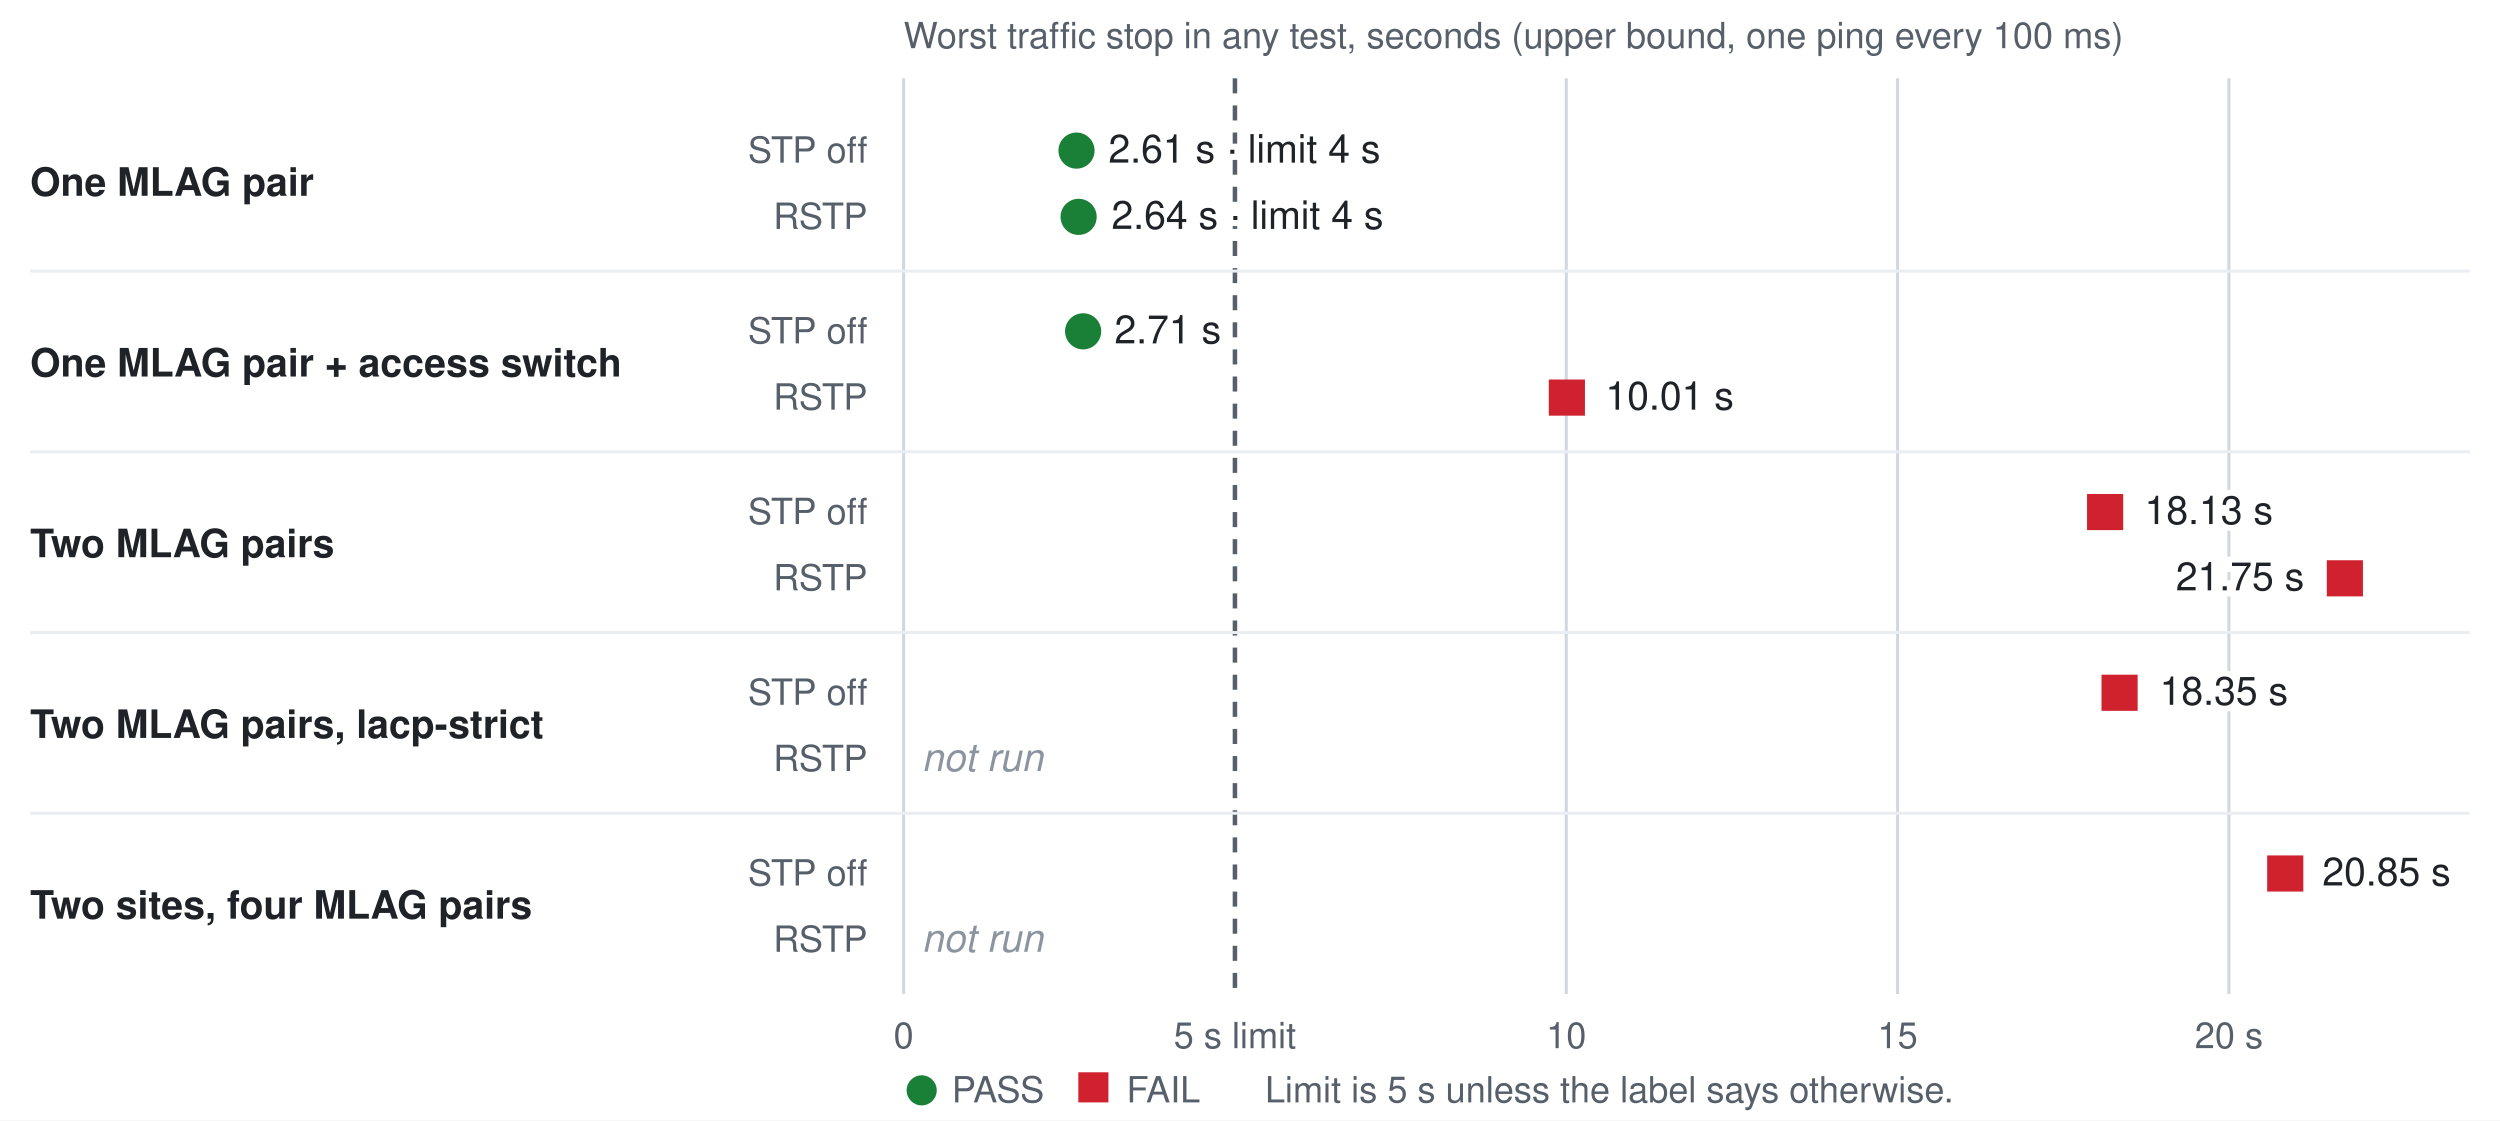
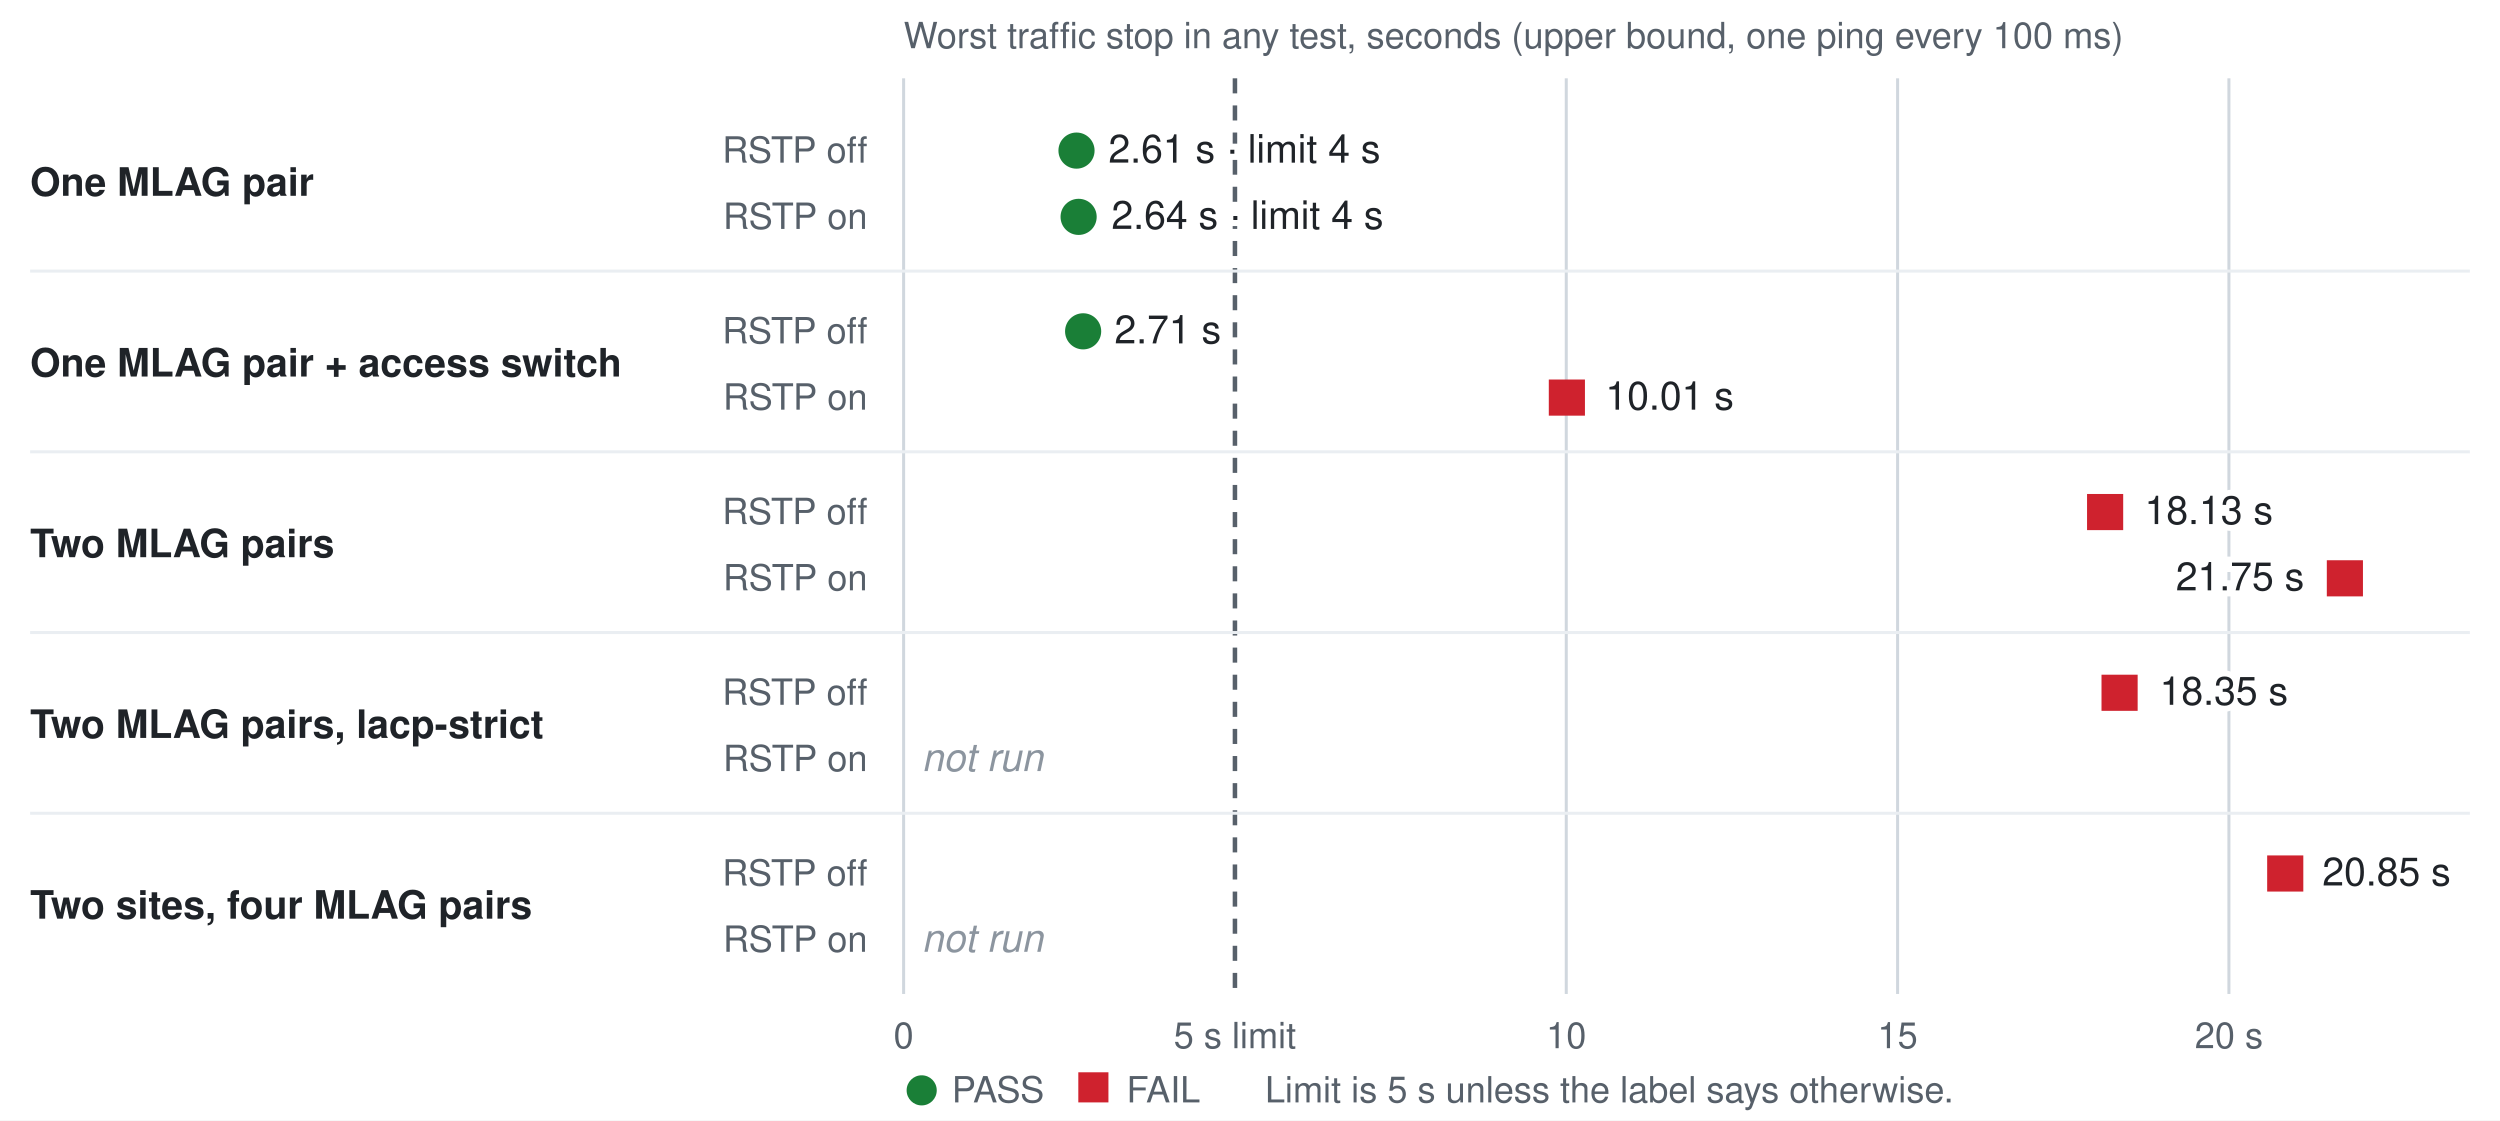
<svg xmlns="http://www.w3.org/2000/svg" width="830" height="372" viewBox="0 0 830 372" font-family="-apple-system, BlinkMacSystemFont, 'Segoe UI', Helvetica, Arial, sans-serif" font-size="13" fill="#1f2328">
  <rect width="830" height="372" fill="#ffffff" />
  <text x="300" y="16" font-size="12" fill="#57606a">Worst traffic stop in any test, seconds (upper bound, one ping every 100 ms)</text>
  <g stroke="#d0d7de" stroke-width="1">
    <line x1="300" y1="26" x2="300" y2="330" />
    <line x1="520" y1="26" x2="520" y2="330" />
    <line x1="630" y1="26" x2="630" y2="330" />
    <line x1="740" y1="26" x2="740" y2="330" />
  </g>
  <line x1="410" y1="26" x2="410" y2="330" stroke="#57606a" stroke-width="1.5" stroke-dasharray="5 4" />
  <g font-size="12" fill="#57606a" text-anchor="middle">
    <text x="300" y="348">0</text>
    <text x="410" y="348">5 s limit</text>
    <text x="520" y="348">10</text>
    <text x="630" y="348">15</text>
    <text x="740" y="348">20 s</text>
  </g>
  <g stroke="#eaeef2" stroke-width="1">
    <line x1="10" y1="90" x2="820" y2="90" />
    <line x1="10" y1="150" x2="820" y2="150" />
    <line x1="10" y1="210" x2="820" y2="210" />
    <line x1="10" y1="270" x2="820" y2="270" />
  </g>
  <g font-weight="600">
    <text x="10" y="65">One MLAG pair</text>
    <text x="10" y="125">One MLAG pair + access switch</text>
    <text x="10" y="185">Two MLAG pairs</text>
    <text x="10" y="245">Two MLAG pairs, lacp-strict</text>
    <text x="10" y="305">Two sites, four MLAG pairs</text>
  </g>
  <g font-size="12" fill="#57606a" text-anchor="end">
-     <text x="288" y="54">STP off</text>
-     <text x="288" y="76">RSTP</text>
-     <text x="288" y="114">STP off</text>
-     <text x="288" y="136">RSTP</text>
-     <text x="288" y="174">STP off</text>
-     <text x="288" y="196">RSTP</text>
-     <text x="288" y="234">STP off</text>
-     <text x="288" y="256">RSTP</text>
-     <text x="288" y="294">STP off</text>
-     <text x="288" y="316">RSTP</text>
+     <text x="288" y="54">RSTP off</text>
+     <text x="288" y="76">RSTP on</text>
+     <text x="288" y="114">RSTP off</text>
+     <text x="288" y="136">RSTP on</text>
+     <text x="288" y="174">RSTP off</text>
+     <text x="288" y="196">RSTP on</text>
+     <text x="288" y="234">RSTP off</text>
+     <text x="288" y="256">RSTP on</text>
+     <text x="288" y="294">RSTP off</text>
+     <text x="288" y="316">RSTP on</text>
  </g>
  <g stroke="#fff" stroke-width="4" paint-order="stroke">
    <circle cx="357.4" cy="50" r="6" fill="#1a7f37" stroke="none" />
    <text x="368" y="54">2.61 s · limit 4 s</text>
    <circle cx="358.1" cy="72" r="6" fill="#1a7f37" stroke="none" />
    <text x="369" y="76">2.64 s · limit 4 s</text>
    <circle cx="359.6" cy="110" r="6" fill="#1a7f37" stroke="none" />
    <text x="370" y="114">2.71 s</text>
    <rect x="514.2" y="126" width="12" height="12" fill="#cf222e" stroke="none" />
    <text x="533" y="136">10.01 s</text>
    <rect x="692.9" y="164" width="12" height="12" fill="#cf222e" stroke="none" />
    <text x="712" y="174">18.13 s</text>
    <rect x="772.5" y="186" width="12" height="12" fill="#cf222e" stroke="none" />
    <text x="765" y="196" text-anchor="end">21.75 s</text>
    <rect x="697.7" y="224" width="12" height="12" fill="#cf222e" stroke="none" />
    <text x="717" y="234">18.35 s</text>
    <rect x="752.7" y="284" width="12" height="12" fill="#cf222e" stroke="none" />
    <text x="771" y="294">20.85 s</text>
  </g>
  <text x="306" y="256" fill="#8c959f" font-style="italic">not run</text>
  <text x="306" y="316" fill="#8c959f" font-style="italic">not run</text>
  <g font-size="12" fill="#57606a">
    <circle cx="306" cy="362" r="5" fill="#1a7f37" />
    <text x="316" y="366">PASS</text>
    <rect x="358" y="356" width="10" height="10" fill="#cf222e" />
    <text x="374" y="366">FAIL</text>
    <text x="420" y="366">Limit is 5 s unless the label says otherwise.</text>
  </g>
</svg>
